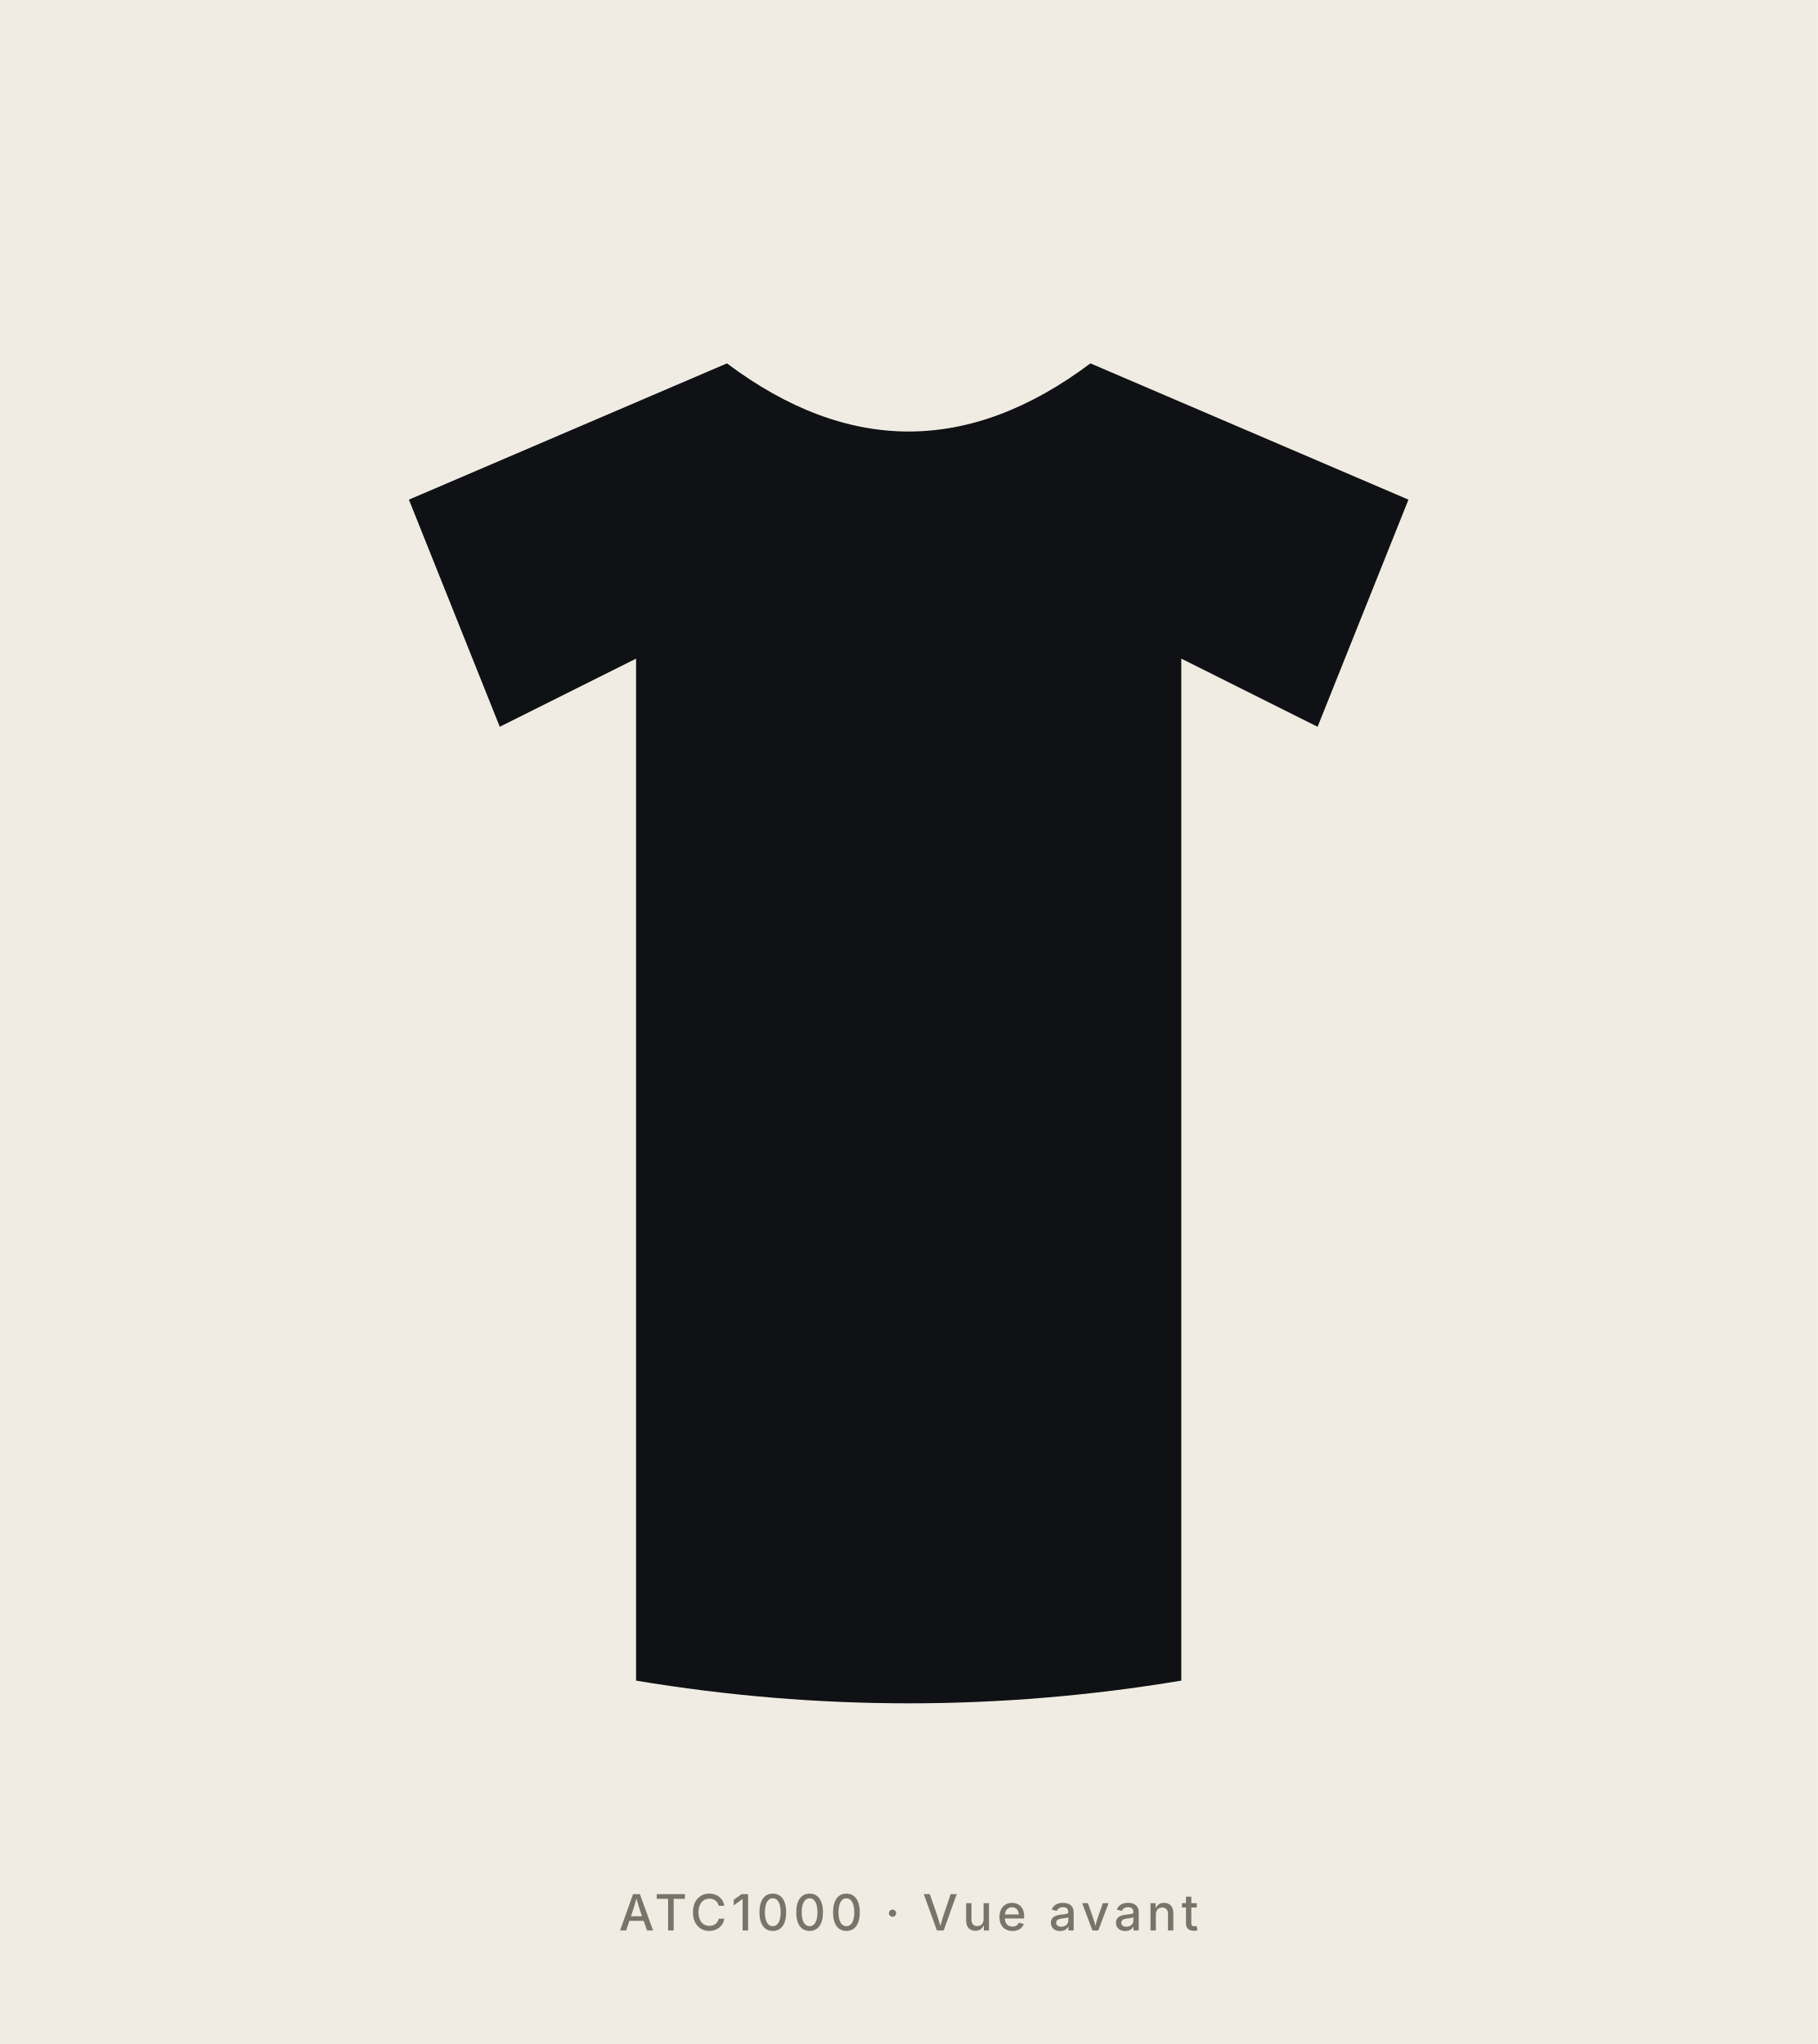
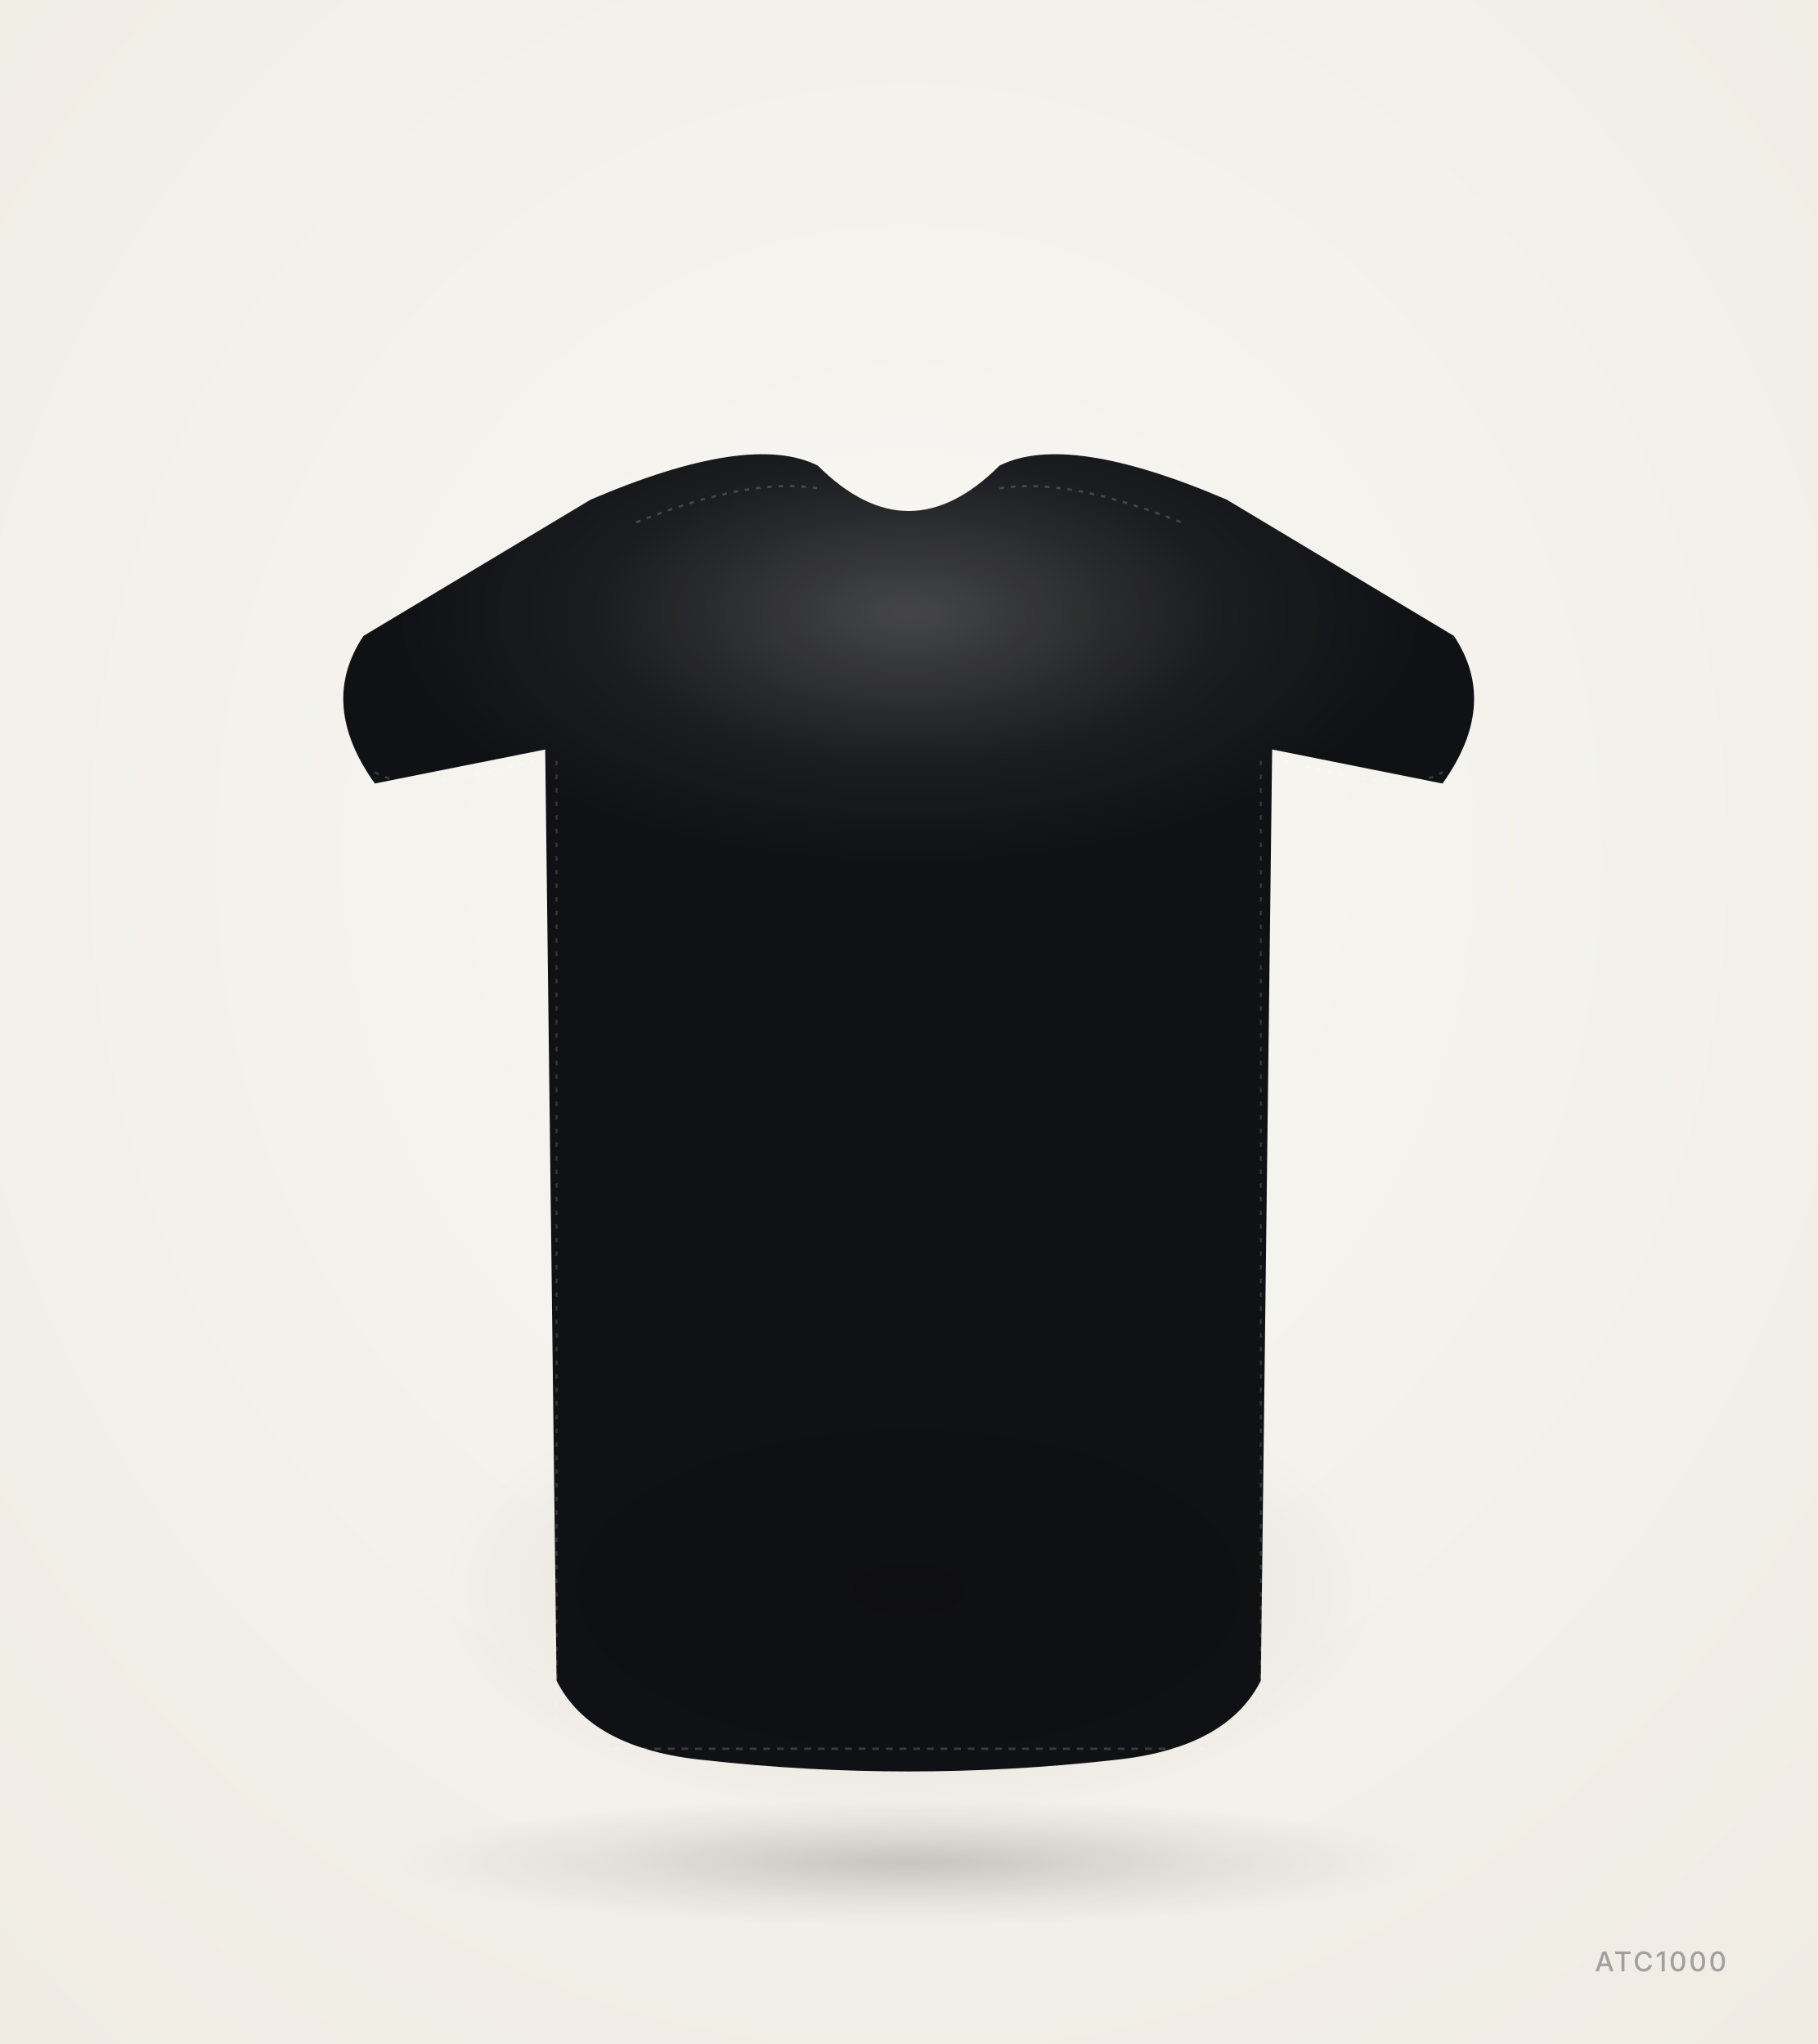
- <svg xmlns="http://www.w3.org/2000/svg" viewBox="0 0 800 900" width="800" height="900" role="img" aria-label="ATC1000 Vue avant">
-   <rect width="800" height="900" fill="#F0ECE4" />
+ <svg xmlns="http://www.w3.org/2000/svg" viewBox="0 0 800 900" width="800" height="900" role="img" aria-label="ATC1000 avant">
+   <defs>
+     <radialGradient id="bg-ATC1000-f" cx="50%" cy="42%" r="75%">
+       <stop offset="0%" stop-color="#F8F7F3" />
+       <stop offset="100%" stop-color="#F0ECE4" />
+     </radialGradient>
+     <radialGradient id="hl-ATC1000-f" cx="50%" cy="50%" r="50%">
+       <stop offset="0%" stop-color="#FFFFFF" stop-opacity="0.22" />
+       <stop offset="60%" stop-color="#FFFFFF" stop-opacity="0.05" />
+       <stop offset="100%" stop-color="#FFFFFF" stop-opacity="0" />
+     </radialGradient>
+     <radialGradient id="sh-ATC1000-f" cx="50%" cy="50%" r="50%">
+       <stop offset="0%" stop-color="#000000" stop-opacity="0.10" />
+       <stop offset="100%" stop-color="#000000" stop-opacity="0" />
+     </radialGradient>
+     <radialGradient id="gnd-ATC1000-f" cx="50%" cy="50%" r="50%">
+       <stop offset="0%" stop-color="#000000" stop-opacity="0.18" />
+       <stop offset="60%" stop-color="#000000" stop-opacity="0.06" />
+       <stop offset="100%" stop-color="#000000" stop-opacity="0" />
+     </radialGradient>
+   </defs>
+   <rect width="800" height="900" fill="url(#bg-ATC1000-f)" />
+   <ellipse cx="400" cy="820" rx="226.8" ry="28" fill="url(#gnd-ATC1000-f)" />
  <g>
-     <path d="M180 220 L320 160 Q400 220 480 160 L620 220 L580 320 L520 290 L520 740 Q400 760 280 740 L280 290 L220 320 Z" fill="#101114" stroke="none" stroke-width="3" />
+     <path d="M 260 220 Q 330 190 360 205 Q 400 245 440 205 Q 470 190 540 220 L 640 280 Q 660 310 635 345 L 560 330 L 555 740 Q 540 770 490 775 Q 400 785 310 775 Q 260 770 245 740 L 240 330 L 165 345 Q 140 310 160 280 Z" fill="#101114" stroke="none" stroke-width="0" stroke-linejoin="round" />
+     <ellipse cx="400" cy="270" rx="226.8" ry="110" fill="url(#hl-ATC1000-f)" />
+     <ellipse cx="400" cy="700" rx="205.2" ry="100" fill="url(#sh-ATC1000-f)" />
+     <line x1="270" y1="770" x2="530" y2="770" stroke="#FFFFFF" stroke-width="1" stroke-opacity="0.18" stroke-dasharray="3 3" />
+     <line x1="245" y1="335" x2="245" y2="758" stroke="#FFFFFF" stroke-width="1" stroke-opacity="0.144" stroke-dasharray="2 4" />
+     <line x1="555" y1="335" x2="555" y2="758" stroke="#FFFFFF" stroke-width="1" stroke-opacity="0.144" stroke-dasharray="2 4" />
+     <path d="M 280 230 Q 330 210 360 215" fill="none" stroke="#FFFFFF" stroke-opacity="0.18" stroke-width="1" stroke-dasharray="2 3" />
+     <path d="M 440 215 Q 470 210 520 230" fill="none" stroke="#FFFFFF" stroke-opacity="0.18" stroke-width="1" stroke-dasharray="2 3" />
+     <path d="M 165 340 Q 180 350 235 335" fill="none" stroke="#FFFFFF" stroke-opacity="0.18" stroke-width="1" stroke-dasharray="2 3" />
+     <path d="M 565 335 Q 620 350 635 340" fill="none" stroke="#FFFFFF" stroke-opacity="0.18" stroke-width="1" stroke-dasharray="2 3" />
  </g>
-   <text x="400" y="850" text-anchor="middle" font-family="Inter,system-ui,sans-serif" font-size="22" font-weight="500" fill="#7A7368" letter-spacing="2">ATC1000 · Vue avant</text>
+   <text x="760" y="868" text-anchor="end" font-family="Inter,system-ui,sans-serif" font-size="12" font-weight="500" fill="#2A2D33" fill-opacity="0.4" letter-spacing="1">ATC1000</text>
</svg>
